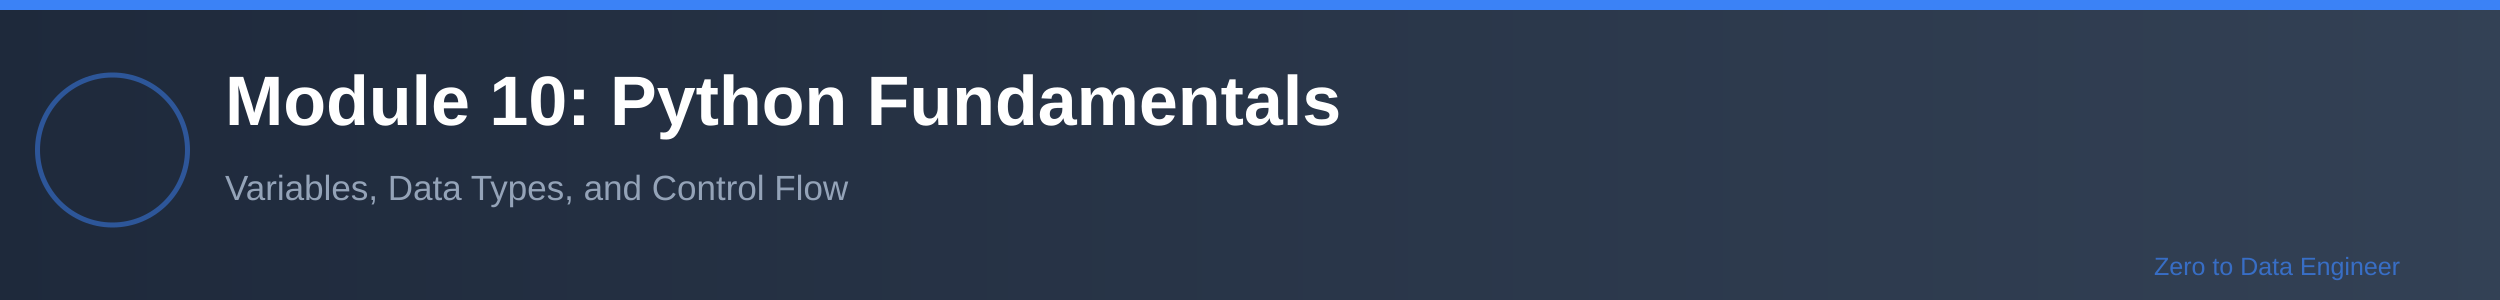
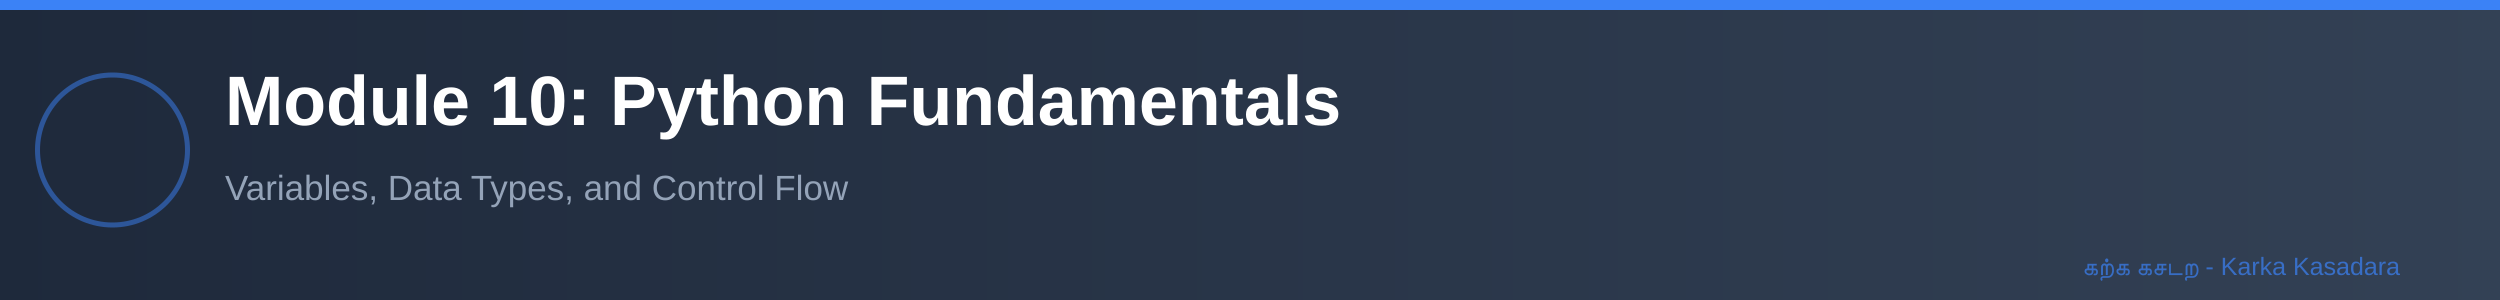
<svg xmlns="http://www.w3.org/2000/svg" width="1000" height="120">
  <defs>
    <linearGradient id="grad10" x1="0%" y1="0%" x2="100%" y2="0%">
      <stop offset="0%" style="stop-color:#1e293b" />
      <stop offset="100%" style="stop-color:#334155" />
    </linearGradient>
  </defs>
  <rect width="1000" height="120" fill="url(#grad10)" />
  <rect x="0" y="0" width="1000" height="4" fill="#3b82f6" />
  <circle cx="45" cy="60" r="30" fill="none" stroke="#3b82f6" stroke-width="2" opacity="0.5" />
  <text x="90" y="50" font-family="Segoe UI, Arial, sans-serif" font-size="28" font-weight="700" fill="#ffffff">Module 10: Python Fundamentals</text>
  <text x="90" y="80" font-family="Segoe UI, Arial, sans-serif" font-size="14" fill="#94a3b8">Variables, Data Types, and Control Flow</text>
-   <text x="960" y="110" font-family="Arial, sans-serif" font-size="10" fill="#3b82f6" text-anchor="end" opacity="0.7">Zero to Data Engineer</text>
+   <text x="960" y="110" font-family="Arial, sans-serif" font-size="10" fill="#3b82f6" text-anchor="end" opacity="0.7">கற்க கசடற - Karka Kasadara</text>
</svg>
